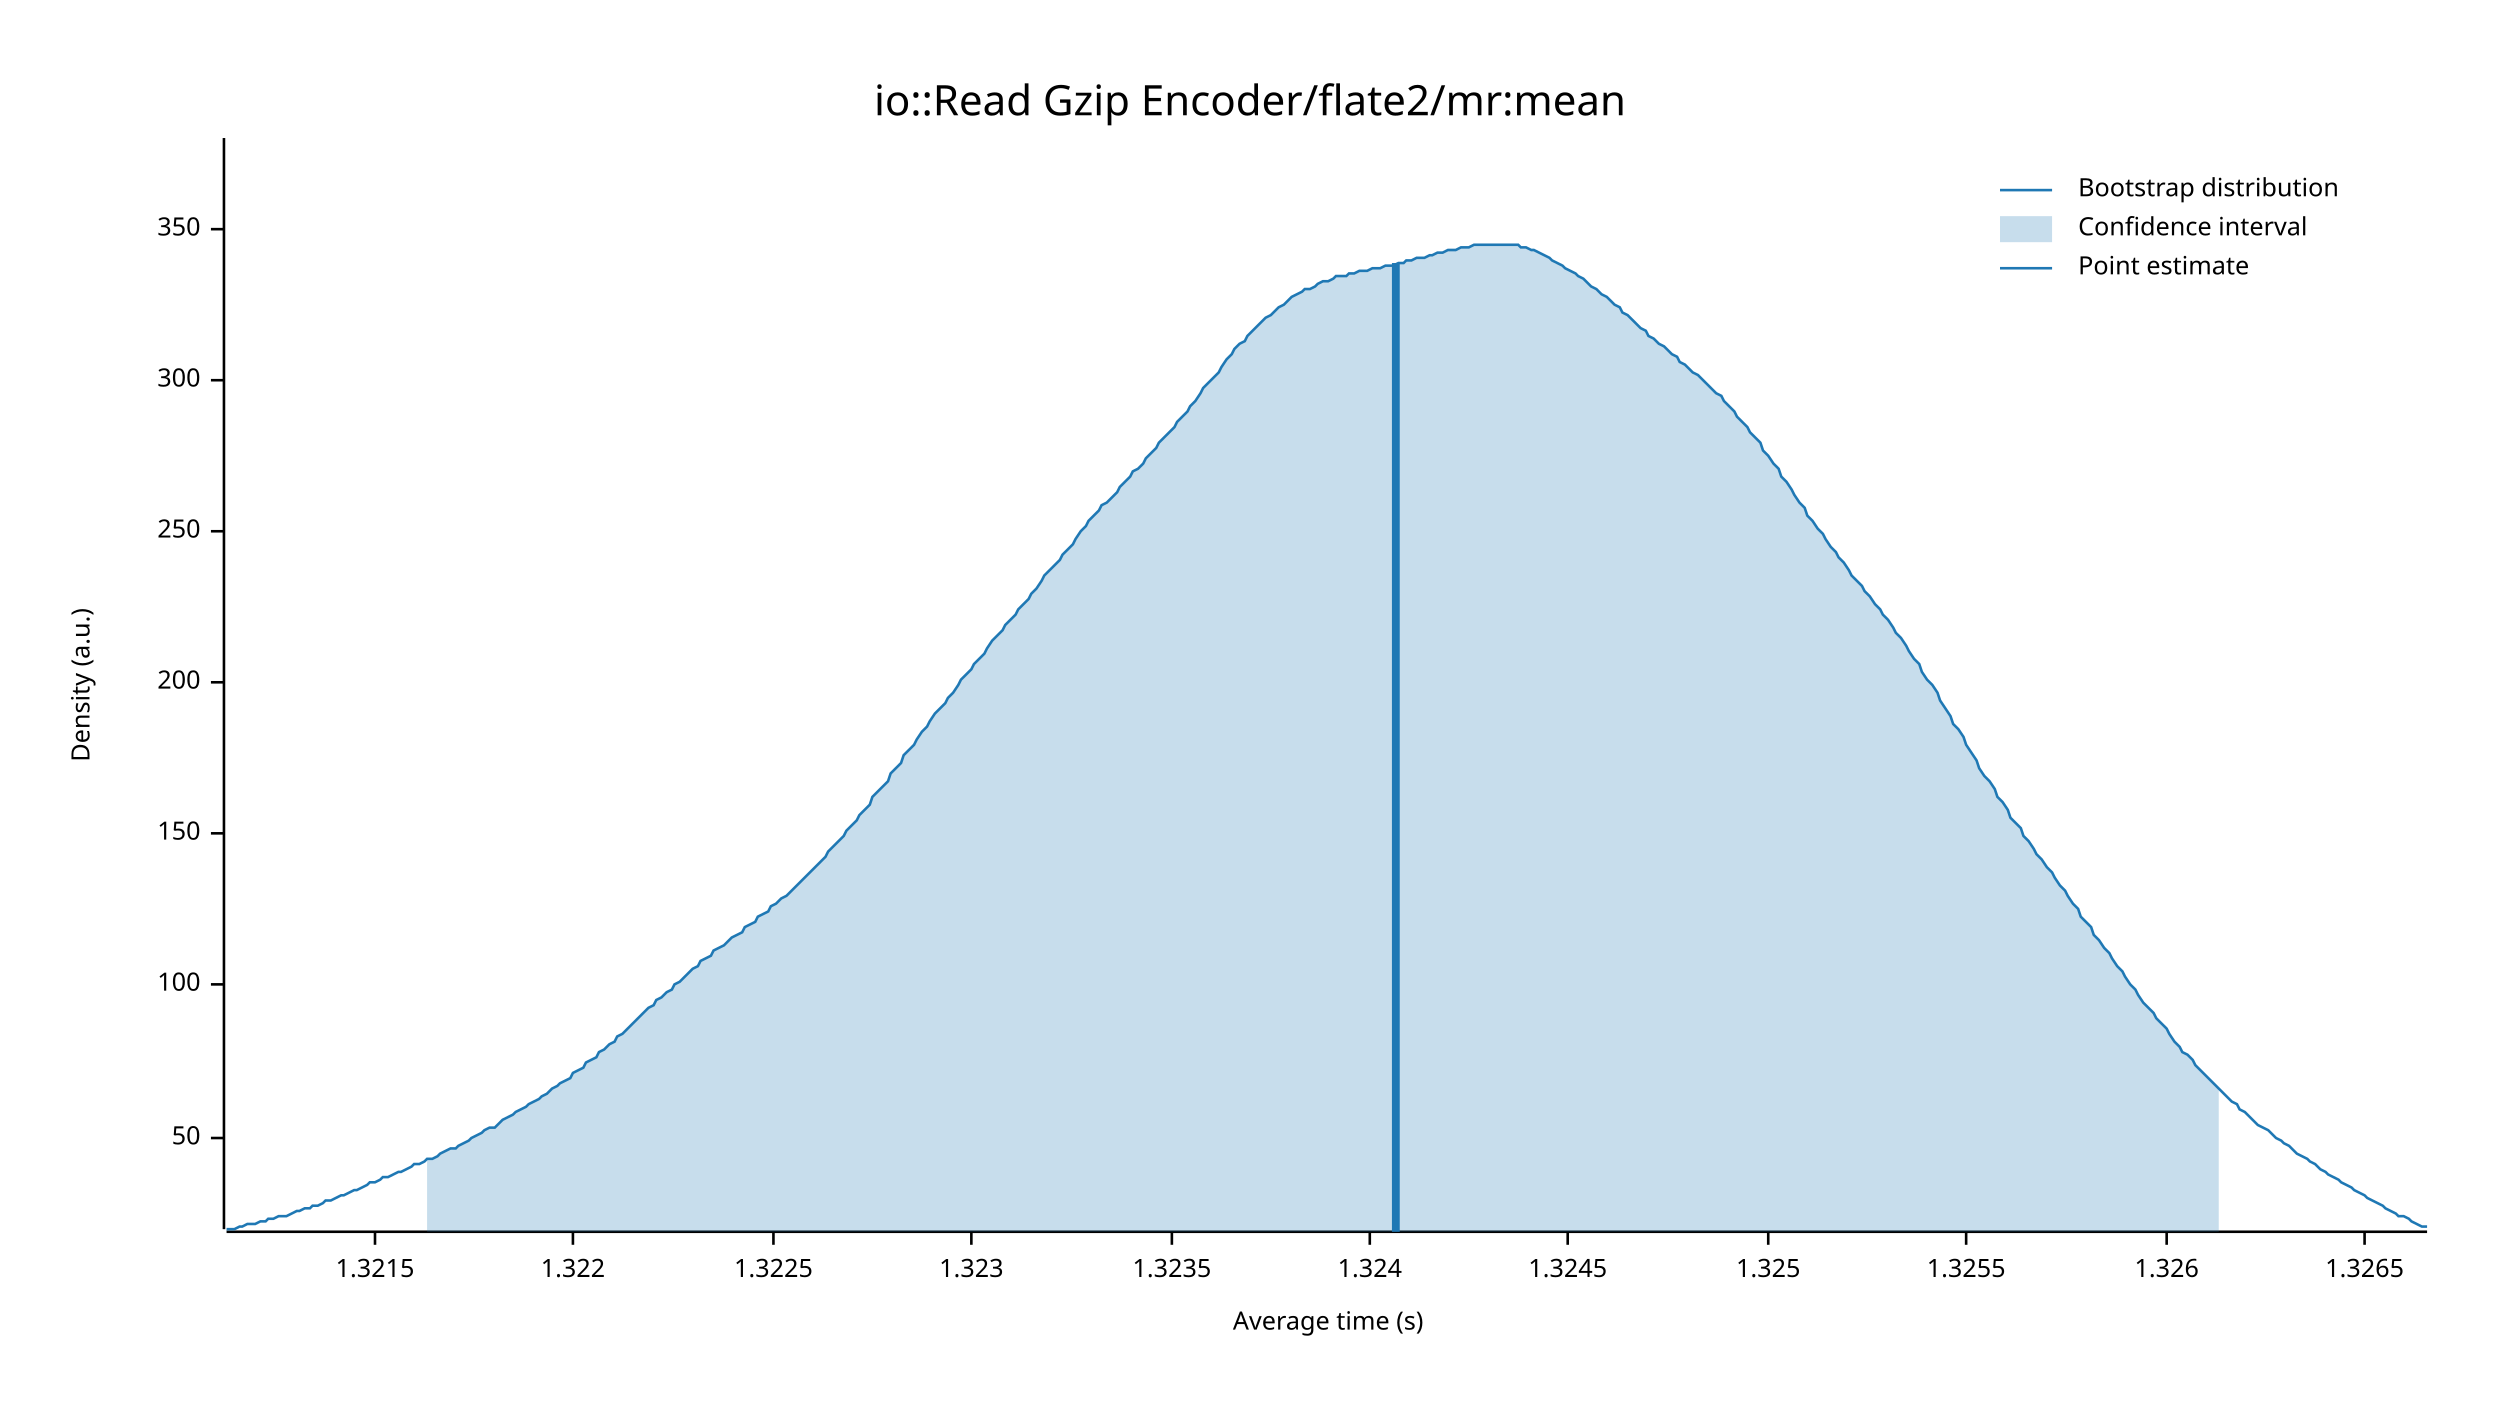
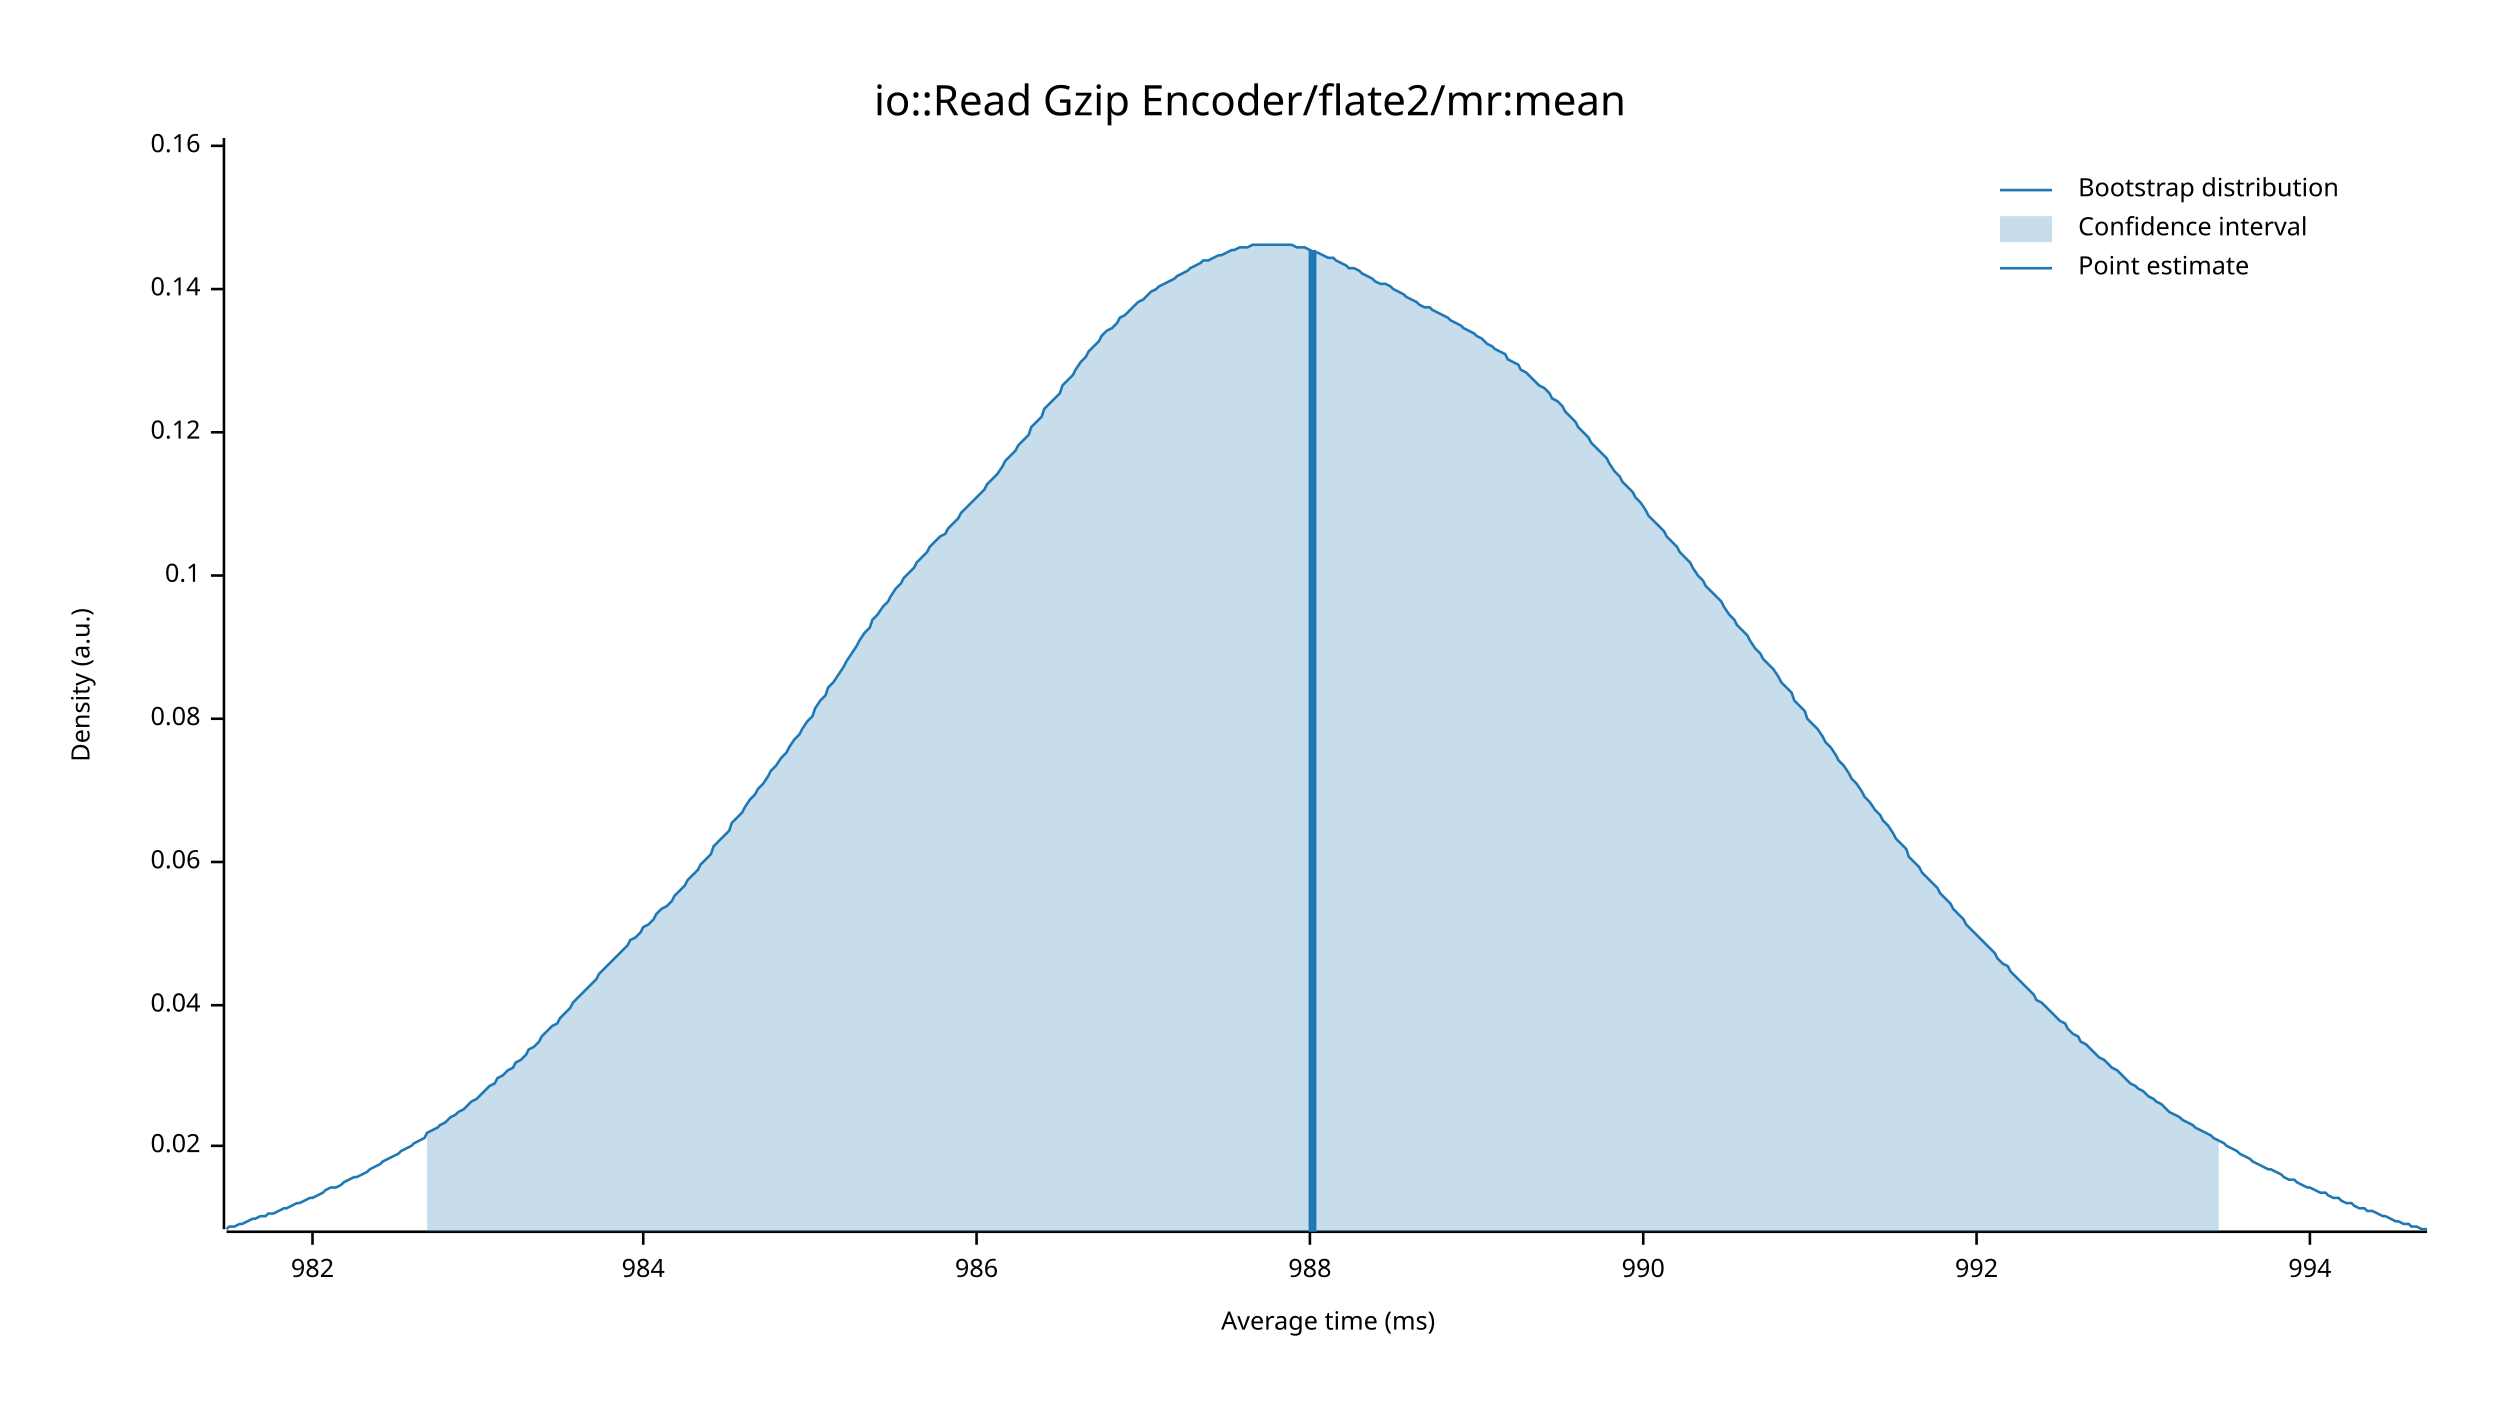
<svg xmlns="http://www.w3.org/2000/svg" width="960" height="540" viewBox="0 0 960 540">
  <text x="480" y="32" dy="0.76em" text-anchor="middle" font-family="sans-serif" font-size="16.129" opacity="1" fill="#000000">
io::Read Gzip Encoder/flate2/mr:mean
</text>
  <text x="27" y="263" dy="0.76em" text-anchor="middle" font-family="sans-serif" font-size="9.677" opacity="1" fill="#000000" transform="rotate(270, 27, 263)">
Density (a.u.)
</text>
  <text x="510" y="513" dy="-0.5ex" text-anchor="middle" font-family="sans-serif" font-size="9.677" opacity="1" fill="#000000">
- Average time (s)
+ Average time (ms)
</text>
  <polyline fill="none" opacity="1" stroke="#000000" stroke-width="1" points="86,53 86,472 " />
-   <text x="77" y="437" dy="0.5ex" text-anchor="end" font-family="sans-serif" font-size="9.677" opacity="1" fill="#000000">
- 50
+   <text x="77" y="440" dy="0.5ex" text-anchor="end" font-family="sans-serif" font-size="9.677" opacity="1" fill="#000000">
+ 0.02
</text>
-   <polyline fill="none" opacity="1" stroke="#000000" stroke-width="1" points="81,437 86,437 " />
-   <text x="77" y="378" dy="0.5ex" text-anchor="end" font-family="sans-serif" font-size="9.677" opacity="1" fill="#000000">
- 100
+   <polyline fill="none" opacity="1" stroke="#000000" stroke-width="1" points="81,440 86,440 " />
+   <text x="77" y="386" dy="0.5ex" text-anchor="end" font-family="sans-serif" font-size="9.677" opacity="1" fill="#000000">
+ 0.04
</text>
-   <polyline fill="none" opacity="1" stroke="#000000" stroke-width="1" points="81,378 86,378 " />
-   <text x="77" y="320" dy="0.5ex" text-anchor="end" font-family="sans-serif" font-size="9.677" opacity="1" fill="#000000">
- 150
+   <polyline fill="none" opacity="1" stroke="#000000" stroke-width="1" points="81,386 86,386 " />
+   <text x="77" y="331" dy="0.5ex" text-anchor="end" font-family="sans-serif" font-size="9.677" opacity="1" fill="#000000">
+ 0.06
</text>
-   <polyline fill="none" opacity="1" stroke="#000000" stroke-width="1" points="81,320 86,320 " />
-   <text x="77" y="262" dy="0.5ex" text-anchor="end" font-family="sans-serif" font-size="9.677" opacity="1" fill="#000000">
- 200
+   <polyline fill="none" opacity="1" stroke="#000000" stroke-width="1" points="81,331 86,331 " />
+   <text x="77" y="276" dy="0.5ex" text-anchor="end" font-family="sans-serif" font-size="9.677" opacity="1" fill="#000000">
+ 0.08
</text>
-   <polyline fill="none" opacity="1" stroke="#000000" stroke-width="1" points="81,262 86,262 " />
-   <text x="77" y="204" dy="0.5ex" text-anchor="end" font-family="sans-serif" font-size="9.677" opacity="1" fill="#000000">
- 250
+   <polyline fill="none" opacity="1" stroke="#000000" stroke-width="1" points="81,276 86,276 " />
+   <text x="77" y="221" dy="0.5ex" text-anchor="end" font-family="sans-serif" font-size="9.677" opacity="1" fill="#000000">
+ 0.1
</text>
-   <polyline fill="none" opacity="1" stroke="#000000" stroke-width="1" points="81,204 86,204 " />
-   <text x="77" y="146" dy="0.5ex" text-anchor="end" font-family="sans-serif" font-size="9.677" opacity="1" fill="#000000">
- 300
+   <polyline fill="none" opacity="1" stroke="#000000" stroke-width="1" points="81,221 86,221 " />
+   <text x="77" y="166" dy="0.5ex" text-anchor="end" font-family="sans-serif" font-size="9.677" opacity="1" fill="#000000">
+ 0.12
</text>
-   <polyline fill="none" opacity="1" stroke="#000000" stroke-width="1" points="81,146 86,146 " />
-   <text x="77" y="88" dy="0.5ex" text-anchor="end" font-family="sans-serif" font-size="9.677" opacity="1" fill="#000000">
- 350
+   <polyline fill="none" opacity="1" stroke="#000000" stroke-width="1" points="81,166 86,166 " />
+   <text x="77" y="111" dy="0.5ex" text-anchor="end" font-family="sans-serif" font-size="9.677" opacity="1" fill="#000000">
+ 0.14
</text>
-   <polyline fill="none" opacity="1" stroke="#000000" stroke-width="1" points="81,88 86,88 " />
+   <polyline fill="none" opacity="1" stroke="#000000" stroke-width="1" points="81,111 86,111 " />
+   <text x="77" y="56" dy="0.5ex" text-anchor="end" font-family="sans-serif" font-size="9.677" opacity="1" fill="#000000">
+ 0.16
+ </text>
+   <polyline fill="none" opacity="1" stroke="#000000" stroke-width="1" points="81,56 86,56 " />
  <polyline fill="none" opacity="1" stroke="#000000" stroke-width="1" points="87,473 932,473 " />
-   <text x="144" y="483" dy="0.76em" text-anchor="middle" font-family="sans-serif" font-size="9.677" opacity="1" fill="#000000">
- 1.3215
+   <text x="120" y="483" dy="0.76em" text-anchor="middle" font-family="sans-serif" font-size="9.677" opacity="1" fill="#000000">
+ 982
</text>
-   <polyline fill="none" opacity="1" stroke="#000000" stroke-width="1" points="144,473 144,478 " />
-   <text x="220" y="483" dy="0.76em" text-anchor="middle" font-family="sans-serif" font-size="9.677" opacity="1" fill="#000000">
- 1.322
+   <polyline fill="none" opacity="1" stroke="#000000" stroke-width="1" points="120,473 120,478 " />
+   <text x="247" y="483" dy="0.76em" text-anchor="middle" font-family="sans-serif" font-size="9.677" opacity="1" fill="#000000">
+ 984
</text>
-   <polyline fill="none" opacity="1" stroke="#000000" stroke-width="1" points="220,473 220,478 " />
-   <text x="297" y="483" dy="0.76em" text-anchor="middle" font-family="sans-serif" font-size="9.677" opacity="1" fill="#000000">
- 1.3225
+   <polyline fill="none" opacity="1" stroke="#000000" stroke-width="1" points="247,473 247,478 " />
+   <text x="375" y="483" dy="0.76em" text-anchor="middle" font-family="sans-serif" font-size="9.677" opacity="1" fill="#000000">
+ 986
</text>
-   <polyline fill="none" opacity="1" stroke="#000000" stroke-width="1" points="297,473 297,478 " />
-   <text x="373" y="483" dy="0.76em" text-anchor="middle" font-family="sans-serif" font-size="9.677" opacity="1" fill="#000000">
- 1.323
+   <polyline fill="none" opacity="1" stroke="#000000" stroke-width="1" points="375,473 375,478 " />
+   <text x="503" y="483" dy="0.76em" text-anchor="middle" font-family="sans-serif" font-size="9.677" opacity="1" fill="#000000">
+ 988
</text>
-   <polyline fill="none" opacity="1" stroke="#000000" stroke-width="1" points="373,473 373,478 " />
-   <text x="450" y="483" dy="0.76em" text-anchor="middle" font-family="sans-serif" font-size="9.677" opacity="1" fill="#000000">
- 1.3235
+   <polyline fill="none" opacity="1" stroke="#000000" stroke-width="1" points="503,473 503,478 " />
+   <text x="631" y="483" dy="0.76em" text-anchor="middle" font-family="sans-serif" font-size="9.677" opacity="1" fill="#000000">
+ 990
</text>
-   <polyline fill="none" opacity="1" stroke="#000000" stroke-width="1" points="450,473 450,478 " />
-   <text x="526" y="483" dy="0.76em" text-anchor="middle" font-family="sans-serif" font-size="9.677" opacity="1" fill="#000000">
- 1.324
+   <polyline fill="none" opacity="1" stroke="#000000" stroke-width="1" points="631,473 631,478 " />
+   <text x="759" y="483" dy="0.76em" text-anchor="middle" font-family="sans-serif" font-size="9.677" opacity="1" fill="#000000">
+ 992
</text>
-   <polyline fill="none" opacity="1" stroke="#000000" stroke-width="1" points="526,473 526,478 " />
-   <text x="602" y="483" dy="0.76em" text-anchor="middle" font-family="sans-serif" font-size="9.677" opacity="1" fill="#000000">
- 1.3245
+   <polyline fill="none" opacity="1" stroke="#000000" stroke-width="1" points="759,473 759,478 " />
+   <text x="887" y="483" dy="0.76em" text-anchor="middle" font-family="sans-serif" font-size="9.677" opacity="1" fill="#000000">
+ 994
</text>
-   <polyline fill="none" opacity="1" stroke="#000000" stroke-width="1" points="602,473 602,478 " />
-   <text x="679" y="483" dy="0.76em" text-anchor="middle" font-family="sans-serif" font-size="9.677" opacity="1" fill="#000000">
- 1.325
- </text>
-   <polyline fill="none" opacity="1" stroke="#000000" stroke-width="1" points="679,473 679,478 " />
-   <text x="755" y="483" dy="0.76em" text-anchor="middle" font-family="sans-serif" font-size="9.677" opacity="1" fill="#000000">
- 1.3255
- </text>
-   <polyline fill="none" opacity="1" stroke="#000000" stroke-width="1" points="755,473 755,478 " />
-   <text x="832" y="483" dy="0.76em" text-anchor="middle" font-family="sans-serif" font-size="9.677" opacity="1" fill="#000000">
- 1.326
- </text>
-   <polyline fill="none" opacity="1" stroke="#000000" stroke-width="1" points="832,473 832,478 " />
-   <text x="908" y="483" dy="0.76em" text-anchor="middle" font-family="sans-serif" font-size="9.677" opacity="1" fill="#000000">
- 1.3265
- </text>
-   <polyline fill="none" opacity="1" stroke="#000000" stroke-width="1" points="908,473 908,478 " />
-   <polyline fill="none" opacity="1" stroke="#1F78B4" stroke-width="1" points="87,472 88,472 90,472 92,471 93,471 95,470 97,470 98,470 100,469 102,469 103,468 105,468 107,467 109,467 110,467 112,466 114,465 115,465 117,464 119,464 120,463 122,463 124,462 125,461 127,461 129,460 131,459 132,459 134,458 136,457 137,457 139,456 141,455 142,454 144,454 146,453 147,452 149,452 151,451 153,450 154,450 156,449 158,448 159,447 161,447 163,446 164,445 166,445 168,444 169,443 171,442 173,441 175,441 176,440 178,439 180,438 181,437 183,436 185,435 186,434 188,433 190,433 191,432 193,430 195,429 197,428 198,427 200,426 202,425 203,424 205,423 207,422 208,421 210,420 212,418 214,417 215,416 217,415 219,414 220,412 222,411 224,410 225,408 227,407 229,406 230,404 232,403 234,401 236,400 237,398 239,397 241,395 242,394 244,392 246,390 247,389 249,387 251,386 252,384 254,383 256,381 258,380 259,378 261,377 263,375 264,374 266,372 268,371 269,369 271,368 273,367 274,365 276,364 278,363 280,361 281,360 283,359 285,358 286,356 288,355 290,354 291,352 293,351 295,350 296,348 298,347 300,345 302,344 303,343 305,341 307,339 308,338 310,336 312,334 313,333 315,331 317,329 318,327 320,325 322,323 324,321 325,319 327,317 329,315 330,313 332,311 334,309 335,306 337,304 339,302 341,300 342,297 344,295 346,293 347,290 349,288 351,286 352,284 354,281 356,279 357,277 359,274 361,272 363,270 364,268 366,266 368,263 369,261 371,259 373,257 374,255 376,253 378,251 379,249 381,246 383,244 385,242 386,240 388,238 390,236 391,234 393,232 395,230 396,228 398,226 400,223 401,221 403,219 405,217 407,215 408,213 410,211 412,209 413,207 415,204 417,202 418,200 420,198 422,196 423,194 425,193 427,191 429,189 430,187 432,185 434,183 435,181 437,180 439,178 440,176 442,174 444,172 445,170 447,168 449,166 451,164 452,162 454,160 456,158 457,156 459,154 461,151 462,149 464,147 466,145 468,143 469,141 471,138 473,136 474,134 476,132 478,131 479,129 481,127 483,125 484,124 486,122 488,121 490,119 491,118 493,117 495,115 496,114 498,113 500,112 501,111 503,111 505,110 506,109 508,108 510,108 512,107 513,106 515,106 517,106 518,105 520,105 522,104 523,104 525,104 527,103 528,103 530,103 532,102 534,102 535,102 537,101 539,101 540,100 542,100 544,99 545,99 547,99 549,98 550,98 552,97 554,97 556,96 557,96 559,96 561,95 562,95 564,95 566,94 567,94 569,94 571,94 573,94 574,94 576,94 578,94 579,94 581,94 583,94 584,95 586,95 588,96 589,96 591,97 593,98 595,99 596,100 598,101 600,102 601,103 603,104 605,105 606,106 608,107 610,109 611,110 613,111 615,113 617,114 618,115 620,117 622,118 623,120 625,121 627,123 628,124 630,126 632,127 633,129 635,130 637,132 639,133 640,134 642,136 644,137 645,139 647,140 649,142 650,143 652,144 654,146 655,147 657,149 659,151 661,152 662,154 664,156 666,158 667,160 669,162 671,164 672,166 674,168 676,170 677,173 679,175 681,178 683,180 684,183 686,185 688,188 689,190 691,193 693,195 694,198 696,200 698,203 700,205 701,207 703,210 705,212 706,214 708,216 710,219 711,221 713,223 715,225 716,227 718,229 720,232 722,234 723,236 725,238 727,241 728,243 730,245 732,248 733,250 735,253 737,255 738,258 740,261 742,263 744,266 745,269 747,272 749,275 750,278 752,280 754,283 755,286 757,289 759,292 760,295 762,298 764,300 766,303 767,306 769,308 771,311 772,314 774,316 776,318 777,321 779,323 781,326 782,328 784,330 786,333 788,335 789,337 791,340 793,342 794,344 796,347 798,349 799,352 801,354 803,356 804,359 806,361 808,364 810,366 811,368 813,371 815,373 816,375 818,378 820,380 821,382 823,385 825,387 827,389 828,391 830,393 832,395 833,397 835,400 837,402 838,404 840,405 842,407 843,409 845,411 847,413 849,415 850,416 852,418 854,420 855,421 857,423 859,424 860,426 862,427 864,429 865,430 867,432 869,433 871,434 872,435 874,437 876,438 877,439 879,440 881,442 882,443 884,444 886,445 887,446 889,447 891,449 893,450 894,451 896,452 898,453 899,454 901,455 903,456 904,457 906,458 908,459 909,460 911,461 913,462 915,463 916,464 918,465 920,466 921,467 923,467 925,468 926,469 928,470 930,471 932,471 " />
-   <polygon opacity="0.25" fill="#1F78B4" points="164,445 166,445 168,444 169,443 171,442 173,441 175,441 176,440 178,439 180,438 181,437 183,436 185,435 186,434 188,433 190,433 191,432 193,430 195,429 197,428 198,427 200,426 202,425 203,424 205,423 207,422 208,421 210,420 212,418 214,417 215,416 217,415 219,414 220,412 222,411 224,410 225,408 227,407 229,406 230,404 232,403 234,401 236,400 237,398 239,397 241,395 242,394 244,392 246,390 247,389 249,387 251,386 252,384 254,383 256,381 258,380 259,378 261,377 263,375 264,374 266,372 268,371 269,369 271,368 273,367 274,365 276,364 278,363 280,361 281,360 283,359 285,358 286,356 288,355 290,354 291,352 293,351 295,350 296,348 298,347 300,345 302,344 303,343 305,341 307,339 308,338 310,336 312,334 313,333 315,331 317,329 318,327 320,325 322,323 324,321 325,319 327,317 329,315 330,313 332,311 334,309 335,306 337,304 339,302 341,300 342,297 344,295 346,293 347,290 349,288 351,286 352,284 354,281 356,279 357,277 359,274 361,272 363,270 364,268 366,266 368,263 369,261 371,259 373,257 374,255 376,253 378,251 379,249 381,246 383,244 385,242 386,240 388,238 390,236 391,234 393,232 395,230 396,228 398,226 400,223 401,221 403,219 405,217 407,215 408,213 410,211 412,209 413,207 415,204 417,202 418,200 420,198 422,196 423,194 425,193 427,191 429,189 430,187 432,185 434,183 435,181 437,180 439,178 440,176 442,174 444,172 445,170 447,168 449,166 451,164 452,162 454,160 456,158 457,156 459,154 461,151 462,149 464,147 466,145 468,143 469,141 471,138 473,136 474,134 476,132 478,131 479,129 481,127 483,125 484,124 486,122 488,121 490,119 491,118 493,117 495,115 496,114 498,113 500,112 501,111 503,111 505,110 506,109 508,108 510,108 512,107 513,106 515,106 517,106 518,105 520,105 522,104 523,104 525,104 527,103 528,103 530,103 532,102 534,102 535,102 537,101 539,101 540,100 542,100 544,99 545,99 547,99 549,98 550,98 552,97 554,97 556,96 557,96 559,96 561,95 562,95 564,95 566,94 567,94 569,94 571,94 573,94 574,94 576,94 578,94 579,94 581,94 583,94 584,95 586,95 588,96 589,96 591,97 593,98 595,99 596,100 598,101 600,102 601,103 603,104 605,105 606,106 608,107 610,109 611,110 613,111 615,113 617,114 618,115 620,117 622,118 623,120 625,121 627,123 628,124 630,126 632,127 633,129 635,130 637,132 639,133 640,134 642,136 644,137 645,139 647,140 649,142 650,143 652,144 654,146 655,147 657,149 659,151 661,152 662,154 664,156 666,158 667,160 669,162 671,164 672,166 674,168 676,170 677,173 679,175 681,178 683,180 684,183 686,185 688,188 689,190 691,193 693,195 694,198 696,200 698,203 700,205 701,207 703,210 705,212 706,214 708,216 710,219 711,221 713,223 715,225 716,227 718,229 720,232 722,234 723,236 725,238 727,241 728,243 730,245 732,248 733,250 735,253 737,255 738,258 740,261 742,263 744,266 745,269 747,272 749,275 750,278 752,280 754,283 755,286 757,289 759,292 760,295 762,298 764,300 766,303 767,306 769,308 771,311 772,314 774,316 776,318 777,321 779,323 781,326 782,328 784,330 786,333 788,335 789,337 791,340 793,342 794,344 796,347 798,349 799,352 801,354 803,356 804,359 806,361 808,364 810,366 811,368 813,371 815,373 816,375 818,378 820,380 821,382 823,385 825,387 827,389 828,391 830,393 832,395 833,397 835,400 837,402 838,404 840,405 842,407 843,409 845,411 847,413 849,415 850,416 852,418 852,473 164,473 " />
-   <polyline fill="none" opacity="1" stroke="#1F78B4" stroke-width="3" points="536,473 536,101 " />
+   <polyline fill="none" opacity="1" stroke="#000000" stroke-width="1" points="887,473 887,478 " />
+   <polyline fill="none" opacity="1" stroke="#1F78B4" stroke-width="1" points="87,472 88,471 90,471 92,470 93,470 95,469 97,468 98,468 100,467 102,467 103,466 105,466 107,465 109,464 110,464 112,463 114,462 115,462 117,461 119,460 120,460 122,459 124,458 125,457 127,456 129,456 131,455 132,454 134,453 136,452 137,452 139,451 141,450 142,449 144,448 146,447 147,446 149,445 151,444 153,443 154,442 156,441 158,440 159,439 161,438 163,437 164,435 166,434 168,433 169,432 171,431 173,429 175,428 176,427 178,426 180,424 181,423 183,422 185,420 186,419 188,417 190,416 191,414 193,413 195,411 197,410 198,408 200,407 202,405 203,403 205,402 207,400 208,398 210,396 212,394 214,393 215,391 217,389 219,387 220,385 222,383 224,381 225,380 227,378 229,376 230,374 232,372 234,370 236,368 237,367 239,365 241,363 242,361 244,360 246,358 247,356 249,355 251,353 252,351 254,349 256,348 258,346 259,344 261,342 263,340 264,338 266,336 268,334 269,332 271,330 273,328 274,325 276,323 278,321 280,319 281,316 283,314 285,312 286,310 288,307 290,305 291,303 293,301 295,298 296,296 298,294 300,291 302,289 303,287 305,284 307,282 308,280 310,277 312,275 313,272 315,269 317,267 318,264 320,262 322,259 324,256 325,254 327,251 329,248 330,246 332,243 334,241 335,238 337,236 339,233 341,231 342,229 344,226 346,224 347,222 349,220 351,218 352,216 354,214 356,212 357,210 359,208 361,206 363,205 364,203 366,201 368,199 369,197 371,195 373,193 374,192 376,190 378,188 379,186 381,184 383,182 385,179 386,177 388,175 390,173 391,171 393,169 395,167 396,164 398,162 400,160 401,157 403,155 405,153 407,151 408,148 410,146 412,144 413,142 415,139 417,137 418,135 420,133 422,131 423,129 425,127 427,126 429,124 430,122 432,121 434,119 435,118 437,116 439,115 440,114 442,112 444,111 445,110 447,109 449,108 451,107 452,106 454,105 456,104 457,103 459,102 461,101 462,100 464,100 466,99 468,98 469,98 471,97 473,96 474,96 476,95 478,95 479,95 481,94 483,94 484,94 486,94 488,94 490,94 491,94 493,94 495,94 496,94 498,95 500,95 501,95 503,96 505,97 506,97 508,98 510,99 512,99 513,100 515,101 517,102 518,103 520,103 522,104 523,105 525,106 527,107 528,108 530,109 532,109 534,110 535,111 537,112 539,113 540,114 542,115 544,116 545,117 547,118 549,118 550,119 552,120 554,121 556,122 557,123 559,124 561,125 562,126 564,127 566,128 567,129 569,130 571,132 573,133 574,134 576,135 578,136 579,138 581,139 583,140 584,142 586,143 588,145 589,146 591,148 593,149 595,151 596,153 598,154 600,156 601,158 603,160 605,162 606,164 608,166 610,168 611,170 613,172 615,174 617,176 618,178 620,181 622,183 623,185 625,187 627,189 628,191 630,193 632,196 633,198 635,200 637,202 639,204 640,206 642,208 644,210 645,212 647,214 649,216 650,218 652,221 654,223 655,225 657,227 659,229 661,231 662,233 664,236 666,238 667,240 669,242 671,244 672,246 674,249 676,251 677,253 679,255 681,257 683,260 684,262 686,264 688,266 689,269 691,271 693,273 694,276 696,278 698,280 700,283 701,285 703,287 705,290 706,292 708,294 710,297 711,299 713,301 715,304 716,306 718,308 720,311 722,313 723,315 725,317 727,320 728,322 730,324 732,326 733,329 735,331 737,333 738,335 740,337 742,339 744,341 745,343 747,345 749,347 750,349 752,351 754,353 755,355 757,357 759,359 760,360 762,362 764,364 766,366 767,368 769,370 771,371 772,373 774,375 776,377 777,378 779,380 781,382 782,384 784,385 786,387 788,389 789,390 791,392 793,393 794,395 796,397 798,398 799,400 801,401 803,403 804,404 806,406 808,407 810,409 811,410 813,411 815,413 816,414 818,416 820,417 821,418 823,419 825,421 827,422 828,423 830,424 832,426 833,427 835,428 837,429 838,430 840,431 842,432 843,433 845,434 847,435 849,436 850,437 852,438 854,439 855,440 857,441 859,442 860,443 862,444 864,445 865,446 867,447 869,448 871,449 872,449 874,450 876,451 877,452 879,453 881,453 882,454 884,455 886,456 887,456 889,457 891,458 893,458 894,459 896,460 898,460 899,461 901,462 903,462 904,463 906,464 908,464 909,465 911,465 913,466 915,467 916,467 918,468 920,469 921,469 923,470 925,470 926,471 928,471 930,472 932,472 " />
+   <polygon opacity="0.25" fill="#1F78B4" points="164,435 166,434 168,433 169,432 171,431 173,429 175,428 176,427 178,426 180,424 181,423 183,422 185,420 186,419 188,417 190,416 191,414 193,413 195,411 197,410 198,408 200,407 202,405 203,403 205,402 207,400 208,398 210,396 212,394 214,393 215,391 217,389 219,387 220,385 222,383 224,381 225,380 227,378 229,376 230,374 232,372 234,370 236,368 237,367 239,365 241,363 242,361 244,360 246,358 247,356 249,355 251,353 252,351 254,349 256,348 258,346 259,344 261,342 263,340 264,338 266,336 268,334 269,332 271,330 273,328 274,325 276,323 278,321 280,319 281,316 283,314 285,312 286,310 288,307 290,305 291,303 293,301 295,298 296,296 298,294 300,291 302,289 303,287 305,284 307,282 308,280 310,277 312,275 313,272 315,269 317,267 318,264 320,262 322,259 324,256 325,254 327,251 329,248 330,246 332,243 334,241 335,238 337,236 339,233 341,231 342,229 344,226 346,224 347,222 349,220 351,218 352,216 354,214 356,212 357,210 359,208 361,206 363,205 364,203 366,201 368,199 369,197 371,195 373,193 374,192 376,190 378,188 379,186 381,184 383,182 385,179 386,177 388,175 390,173 391,171 393,169 395,167 396,164 398,162 400,160 401,157 403,155 405,153 407,151 408,148 410,146 412,144 413,142 415,139 417,137 418,135 420,133 422,131 423,129 425,127 427,126 429,124 430,122 432,121 434,119 435,118 437,116 439,115 440,114 442,112 444,111 445,110 447,109 449,108 451,107 452,106 454,105 456,104 457,103 459,102 461,101 462,100 464,100 466,99 468,98 469,98 471,97 473,96 474,96 476,95 478,95 479,95 481,94 483,94 484,94 486,94 488,94 490,94 491,94 493,94 495,94 496,94 498,95 500,95 501,95 503,96 505,97 506,97 508,98 510,99 512,99 513,100 515,101 517,102 518,103 520,103 522,104 523,105 525,106 527,107 528,108 530,109 532,109 534,110 535,111 537,112 539,113 540,114 542,115 544,116 545,117 547,118 549,118 550,119 552,120 554,121 556,122 557,123 559,124 561,125 562,126 564,127 566,128 567,129 569,130 571,132 573,133 574,134 576,135 578,136 579,138 581,139 583,140 584,142 586,143 588,145 589,146 591,148 593,149 595,151 596,153 598,154 600,156 601,158 603,160 605,162 606,164 608,166 610,168 611,170 613,172 615,174 617,176 618,178 620,181 622,183 623,185 625,187 627,189 628,191 630,193 632,196 633,198 635,200 637,202 639,204 640,206 642,208 644,210 645,212 647,214 649,216 650,218 652,221 654,223 655,225 657,227 659,229 661,231 662,233 664,236 666,238 667,240 669,242 671,244 672,246 674,249 676,251 677,253 679,255 681,257 683,260 684,262 686,264 688,266 689,269 691,271 693,273 694,276 696,278 698,280 700,283 701,285 703,287 705,290 706,292 708,294 710,297 711,299 713,301 715,304 716,306 718,308 720,311 722,313 723,315 725,317 727,320 728,322 730,324 732,326 733,329 735,331 737,333 738,335 740,337 742,339 744,341 745,343 747,345 749,347 750,349 752,351 754,353 755,355 757,357 759,359 760,360 762,362 764,364 766,366 767,368 769,370 771,371 772,373 774,375 776,377 777,378 779,380 781,382 782,384 784,385 786,387 788,389 789,390 791,392 793,393 794,395 796,397 798,398 799,400 801,401 803,403 804,404 806,406 808,407 810,409 811,410 813,411 815,413 816,414 818,416 820,417 821,418 823,419 825,421 827,422 828,423 830,424 832,426 833,427 835,428 837,429 838,430 840,431 842,432 843,433 845,434 847,435 849,436 850,437 852,438 852,473 164,473 " />
+   <polyline fill="none" opacity="1" stroke="#1F78B4" stroke-width="3" points="504,473 504,96 " />
  <text x="798" y="68" dy="0.76em" text-anchor="start" font-family="sans-serif" font-size="9.677" opacity="1" fill="#000000">
Bootstrap distribution
</text>
  <text x="798" y="83" dy="0.76em" text-anchor="start" font-family="sans-serif" font-size="9.677" opacity="1" fill="#000000">
Confidence interval
</text>
  <text x="798" y="98" dy="0.76em" text-anchor="start" font-family="sans-serif" font-size="9.677" opacity="1" fill="#000000">
Point estimate
</text>
  <polyline fill="none" opacity="1" stroke="#1F78B4" stroke-width="1" points="768,73 788,73 " />
  <rect x="768" y="83" width="20" height="10" opacity="0.25" fill="#1F78B4" stroke="none" />
  <polyline fill="none" opacity="1" stroke="#1F78B4" stroke-width="1" points="768,103 788,103 " />
</svg>
